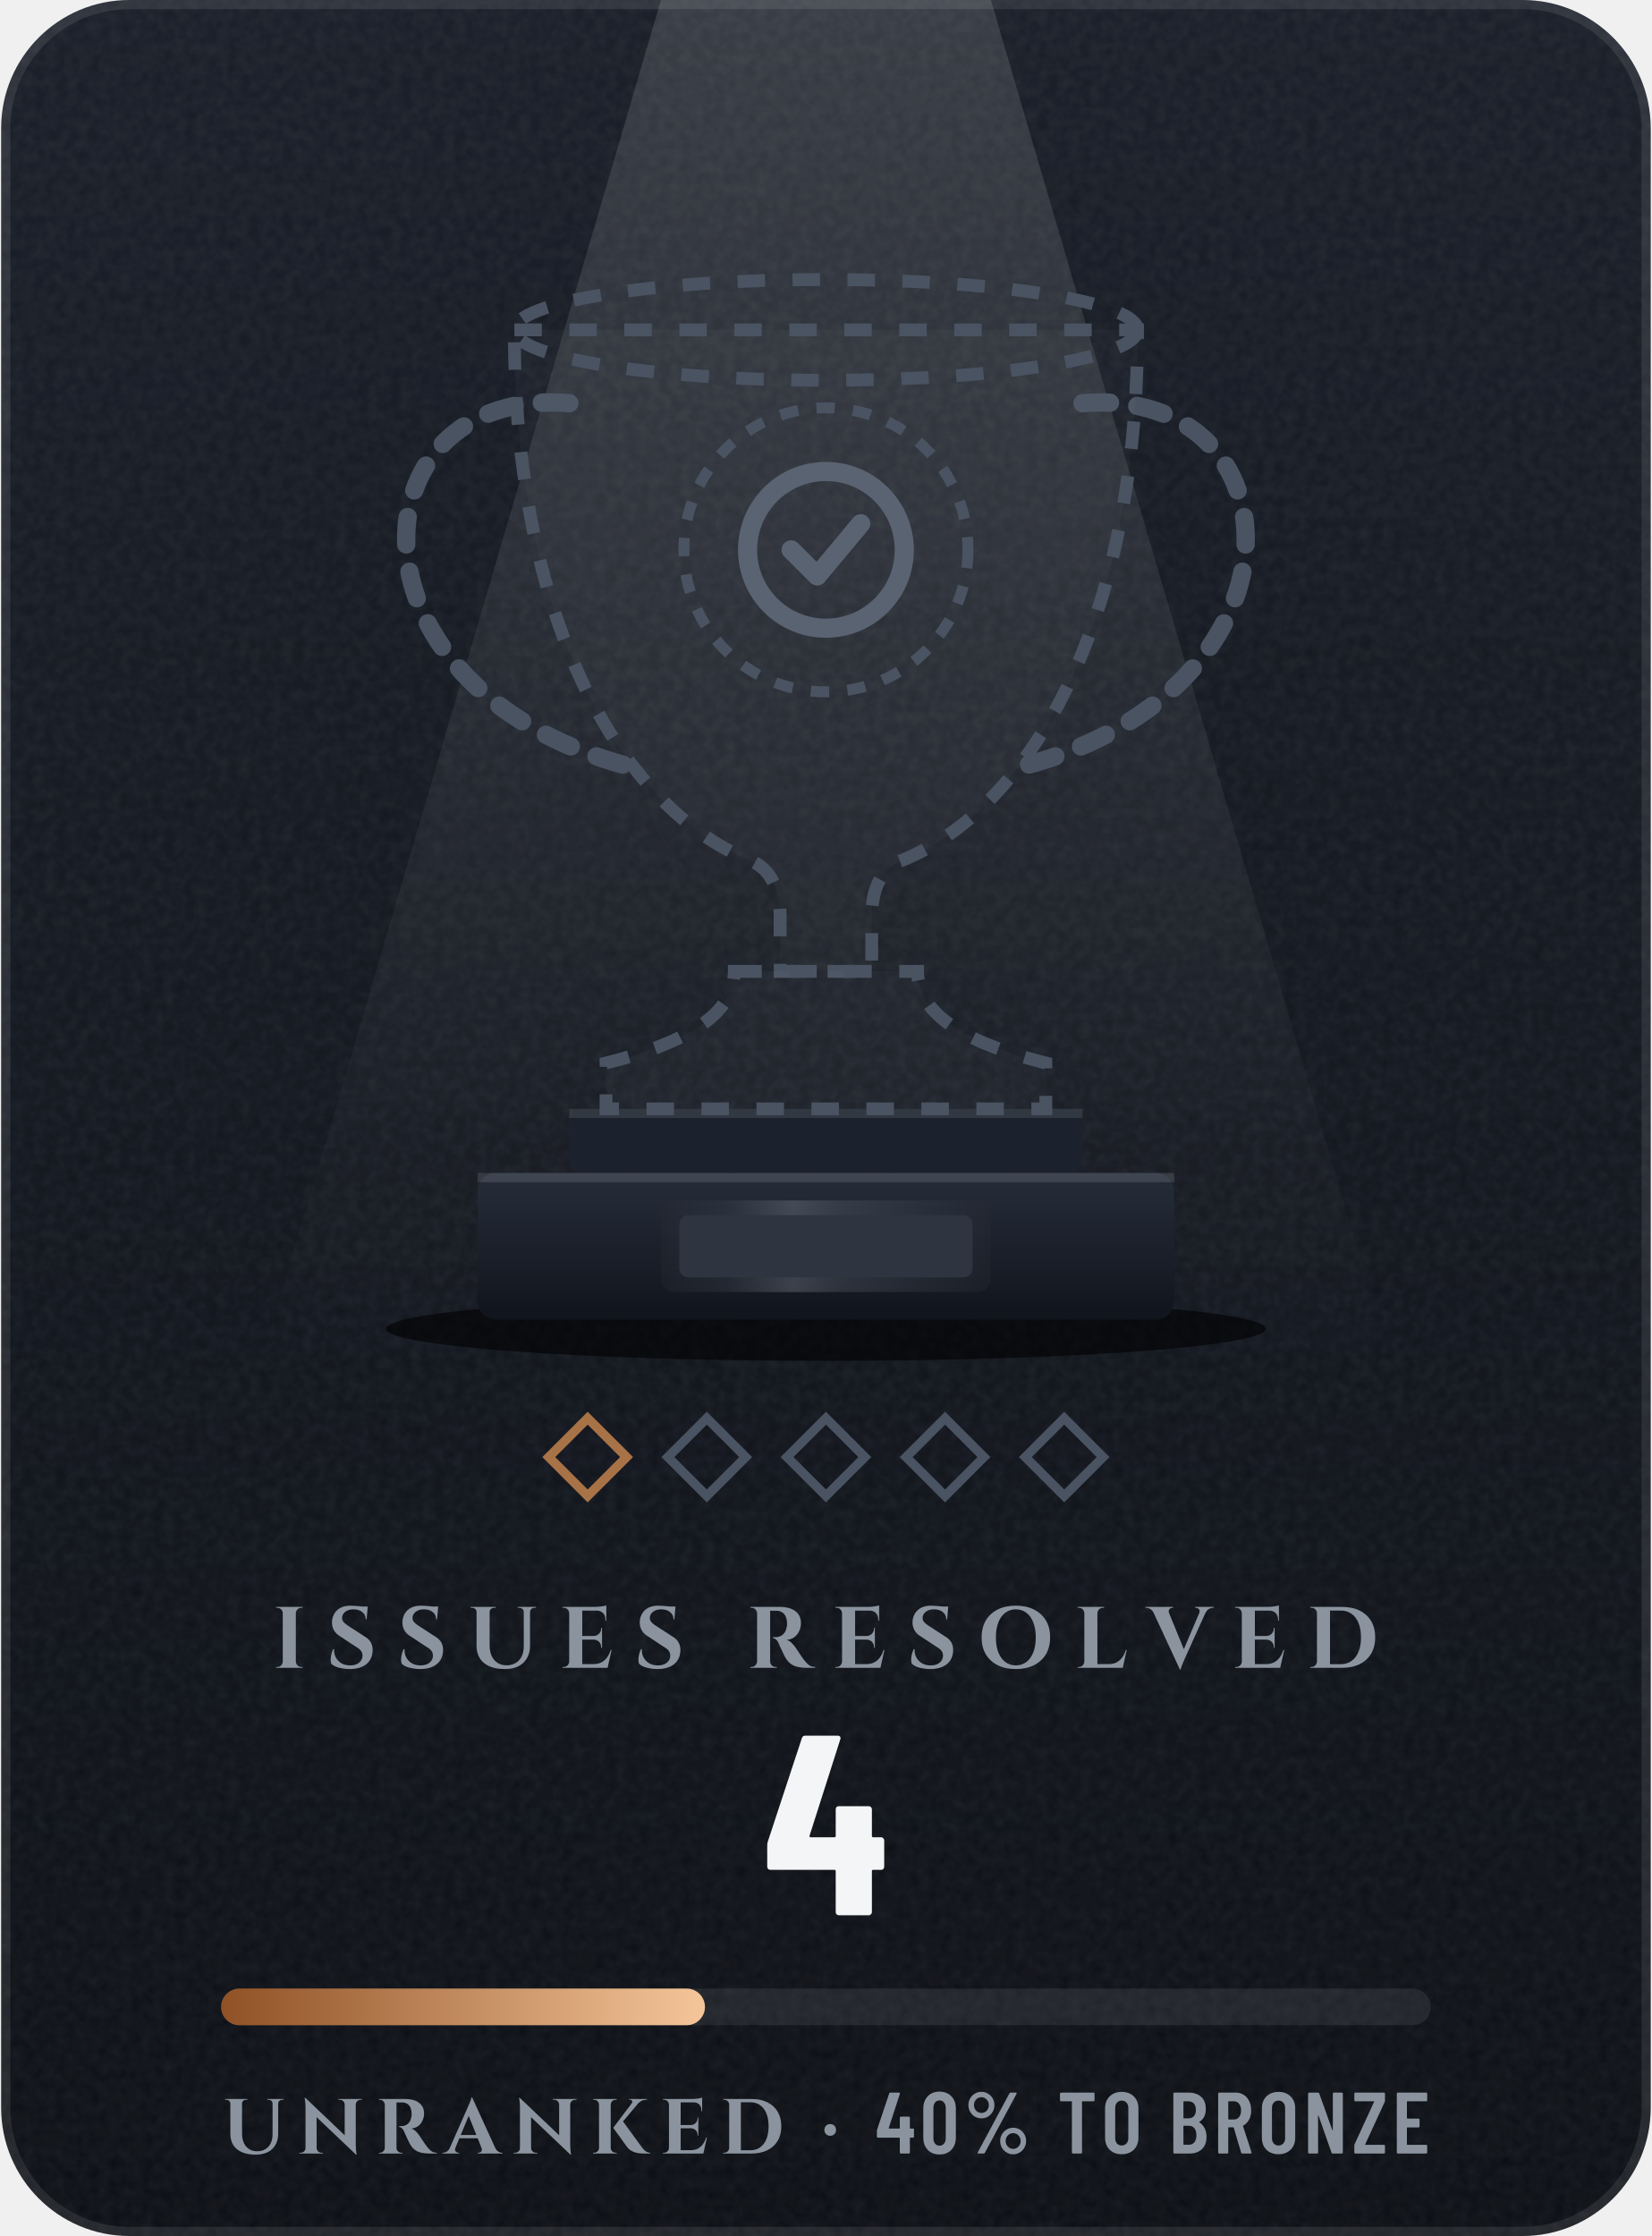
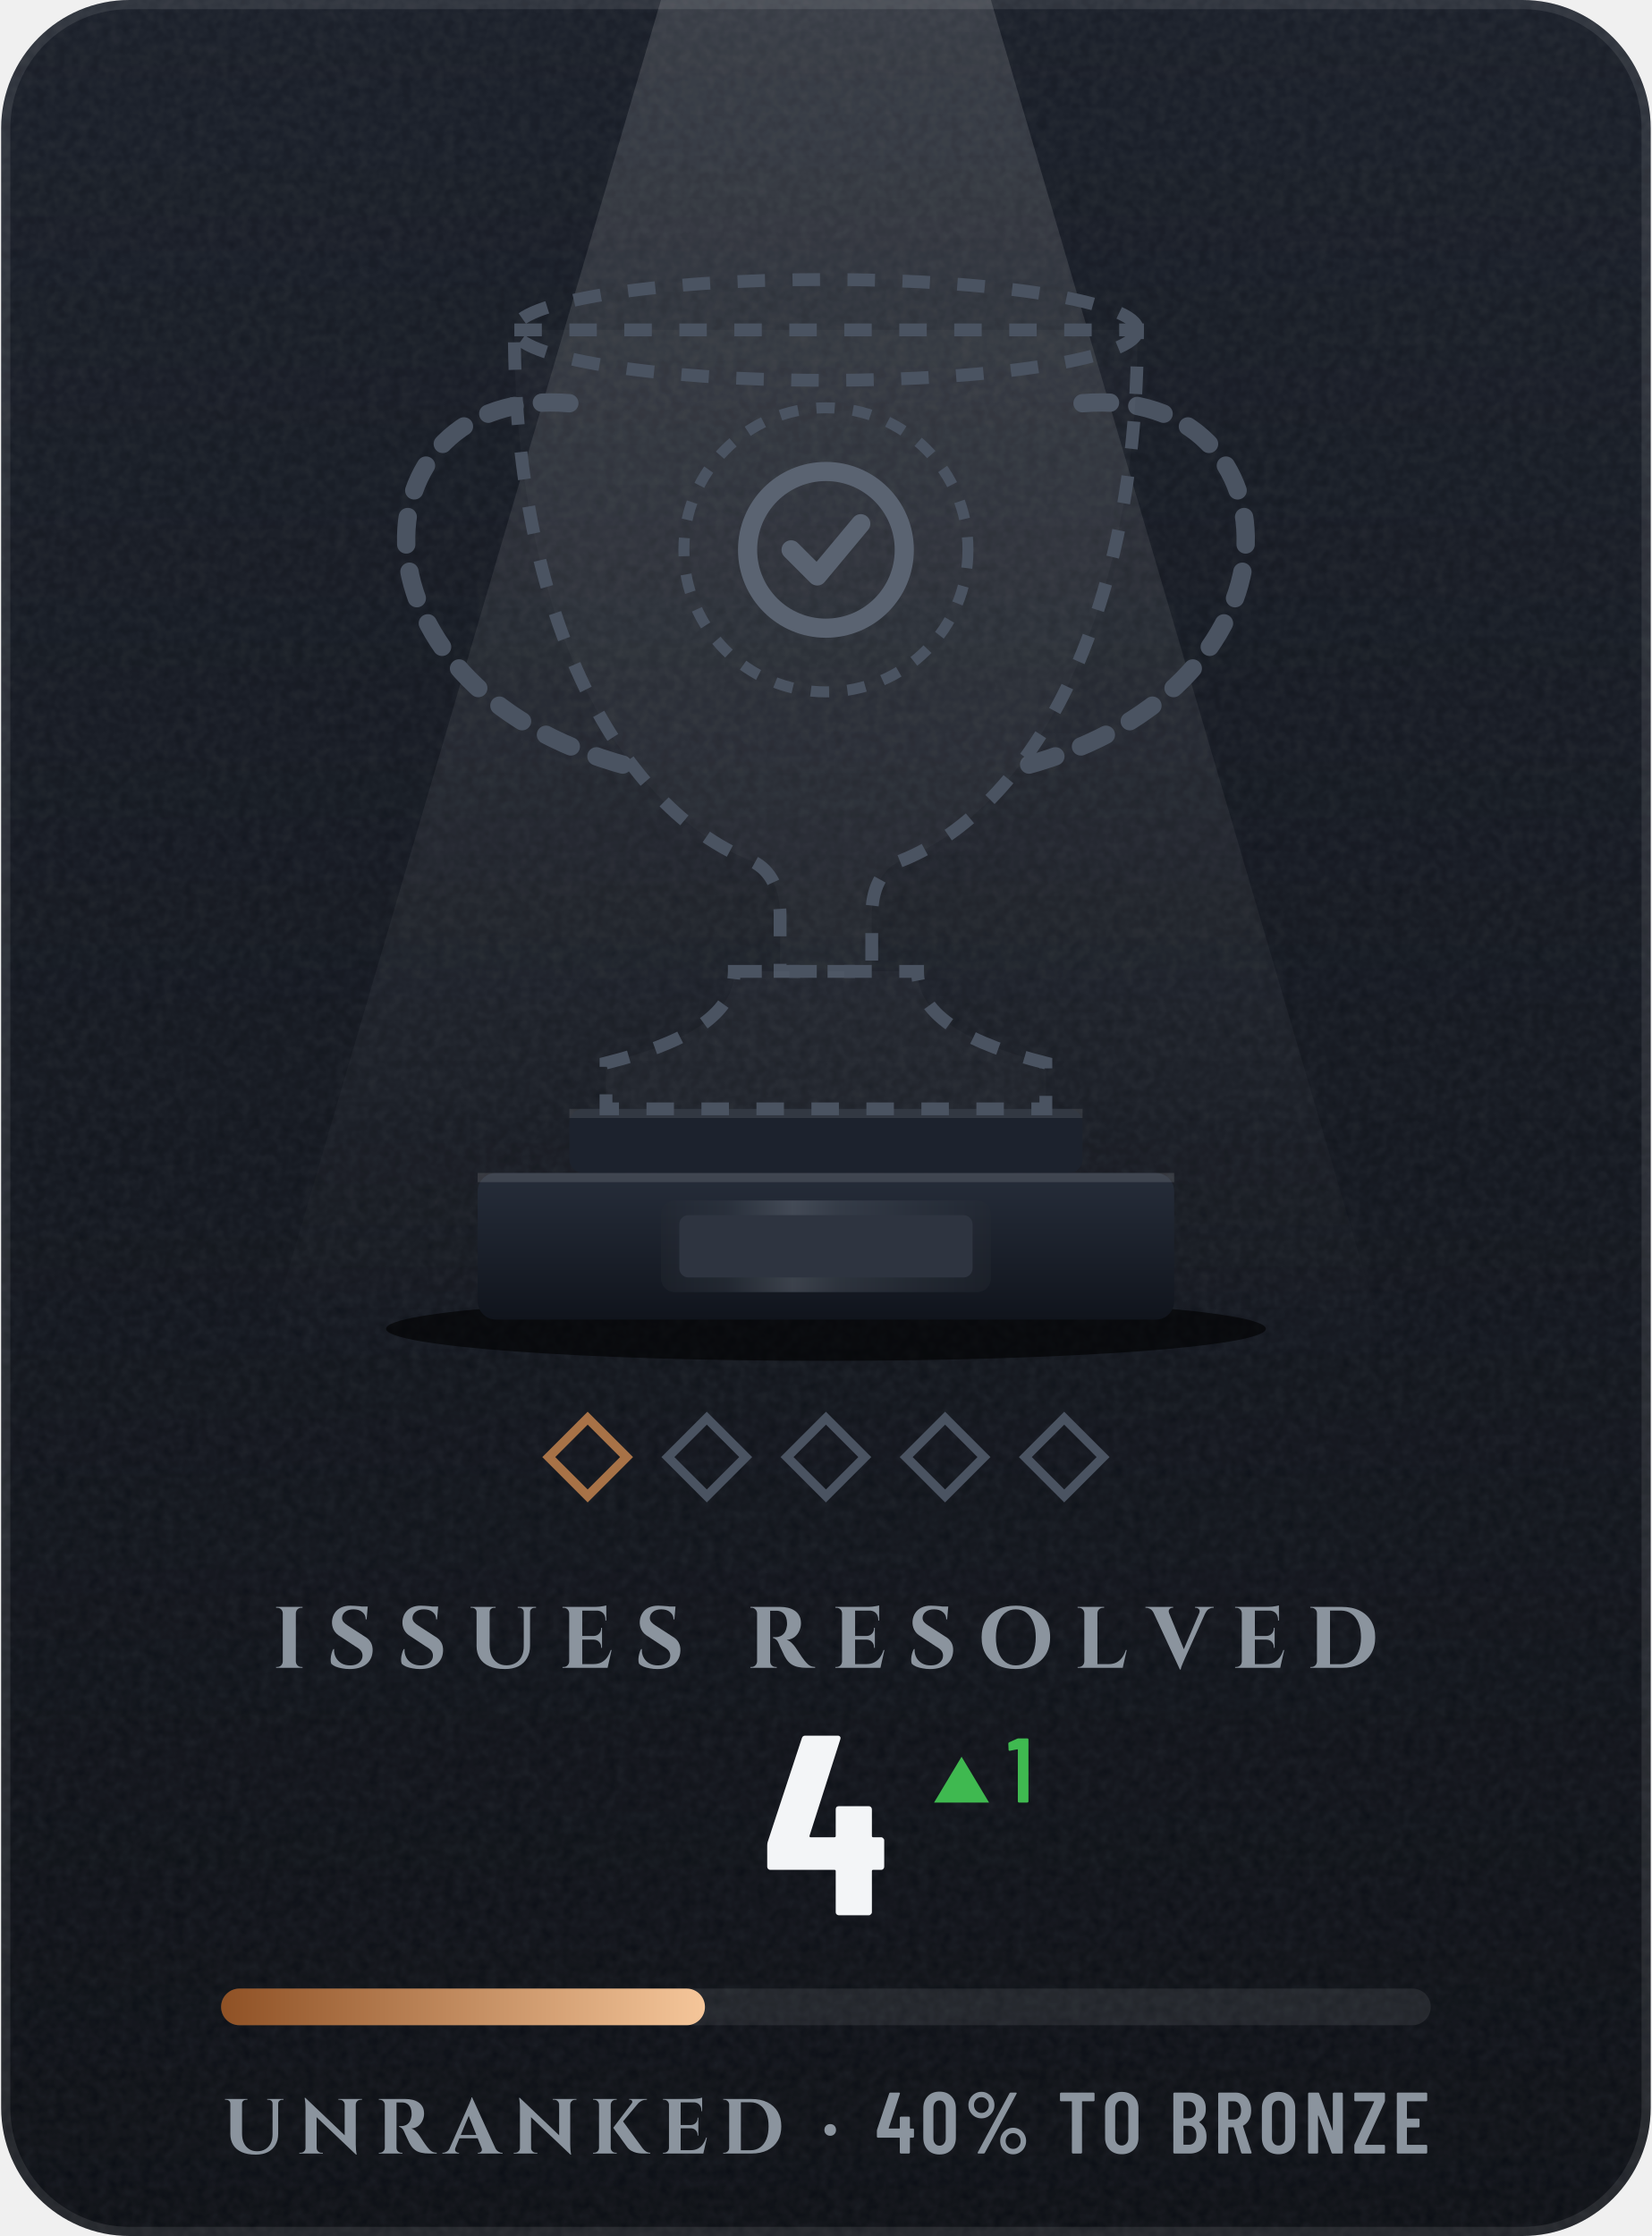
- <svg xmlns="http://www.w3.org/2000/svg" width="164" height="222" viewBox="0 0 180 244" role="img" aria-label="Issues Resolved trophy: Unranked, 4, 40% to Bronze">
+ <svg xmlns="http://www.w3.org/2000/svg" width="164" height="222" viewBox="0 0 180 244" role="img" aria-label="Issues Resolved trophy: Unranked, 4, 40% to Bronze, up 1 this week">
  <defs>
    <linearGradient id="bg" x1="0" y1="0" x2="0" y2="1">
      <stop offset="0" stop-color="#171C26" />
      <stop offset="1" stop-color="#0A0D13" />
    </linearGradient>
    <clipPath id="card">
      <rect width="180" height="244" rx="14" />
    </clipPath>
    <filter id="grain" x="0" y="0" width="100%" height="100%">
      <feTurbulence type="fractalNoise" baseFrequency=".85" numOctaves="2" stitchTiles="stitch" />
      <feColorMatrix values="0 0 0 0 1 0 0 0 0 1 0 0 0 0 1 0 0 0 .07 0" />
    </filter>
    <radialGradient id="glow" cx=".5" cy=".5" r=".5">
      <stop offset="0" stop-color="#5A626D" stop-opacity="0" />
      <stop offset="1" stop-color="#5A626D" stop-opacity="0" />
    </radialGradient>
    <linearGradient id="mh" x1="0" y1="0" x2="1" y2="0">
      <stop offset="0" stop-color="#252A32" />
      <stop offset="0.2" stop-color="#3A414B" />
      <stop offset="0.4" stop-color="#838B96" />
      <stop offset="0.54" stop-color="#5A626D" />
      <stop offset="0.78" stop-color="#3A414B" />
      <stop offset="1" stop-color="#252A32" />
    </linearGradient>
    <linearGradient id="md" x1="0" y1="0" x2="1" y2="1">
      <stop offset="0" stop-color="#252A32" />
      <stop offset="0.2" stop-color="#3A414B" />
      <stop offset="0.4" stop-color="#838B96" />
      <stop offset="0.54" stop-color="#5A626D" />
      <stop offset="0.78" stop-color="#3A414B" />
      <stop offset="1" stop-color="#252A32" />
    </linearGradient>
    <linearGradient id="mdr" x1="1" y1="1" x2="0" y2="0">
      <stop offset="0" stop-color="#252A32" />
      <stop offset="0.2" stop-color="#3A414B" />
      <stop offset="0.4" stop-color="#838B96" />
      <stop offset="0.54" stop-color="#5A626D" />
      <stop offset="0.78" stop-color="#3A414B" />
      <stop offset="1" stop-color="#252A32" />
    </linearGradient>
    <linearGradient id="dia" x1="0" y1="0" x2="1" y2="0">
      <stop offset="0" stop-color="#6CCBFF" />
      <stop offset=".5" stop-color="#C4B2FF" />
      <stop offset="1" stop-color="#F29BDD" />
    </linearGradient>
    <linearGradient id="pb" x1="0" y1="0" x2="1" y2="0">
      <stop offset="0" stop-color="#8F5125" />
      <stop offset="1" stop-color="#F5C69A" />
    </linearGradient>
    <linearGradient id="shg" x1="0" y1="0" x2="1" y2="0">
      <stop offset="0" stop-color="#FFFFFF" stop-opacity="0" />
      <stop offset=".5" stop-color="#FFFFFF" stop-opacity=".6" />
      <stop offset="1" stop-color="#FFFFFF" stop-opacity="0" />
    </linearGradient>
    <linearGradient id="mu" gradientUnits="userSpaceOnUse" x1="38" y1="0" x2="142" y2="0">
      <stop offset="0" stop-color="#252A32" />
      <stop offset="0.2" stop-color="#3A414B" />
      <stop offset="0.4" stop-color="#838B96" />
      <stop offset="0.54" stop-color="#5A626D" />
      <stop offset="0.78" stop-color="#3A414B" />
      <stop offset="1" stop-color="#252A32" />
    </linearGradient>
    <linearGradient id="cone" x1="0" y1="0" x2="0" y2="1">
      <stop offset="0" stop-color="#FFFFFF" stop-opacity=".13" />
      <stop offset="1" stop-color="#FFFFFF" stop-opacity="0" />
    </linearGradient>
    <linearGradient id="rim" x1="0" y1="0" x2="0" y2="1">
      <stop offset="0" stop-color="#181B20" />
      <stop offset="1" stop-color="#3A414B" />
    </linearGradient>
    <linearGradient id="pl" x1="0" y1="0" x2="0" y2="1">
      <stop offset="0" stop-color="#262D3A" />
      <stop offset="1" stop-color="#10141C" />
    </linearGradient>
    <radialGradient id="en" cx=".4" cy=".35" r=".75">
      <stop offset="0" stop-color="#D85F77" />
      <stop offset=".6" stop-color="#CB2A4A" />
      <stop offset="1" stop-color="#5B1321" />
    </radialGradient>
    <clipPath id="cup">
      <path d="M56 36H124C124 70 111 89 98 94C96 95 95 97 95 100V106H85V100C85 97 84 95 82 94C69 89 56 70 56 36Z" />
      <path d="M80 106H100C100 111 106 114 114 116V121H66V116C74 114 80 111 80 106Z" />
    </clipPath>
  </defs>
  <g clip-path="url(#card)">
    <rect width="180" height="244" fill="url(#bg)" />
    <rect width="180" height="244" filter="url(#grain)" />
  </g>
  <rect x=".5" y=".5" width="179" height="243" rx="13.5" fill="none" stroke="#FFFFFF" stroke-opacity=".09" />
  <path d="M72 0H108L152 150H28Z" fill="url(#cone)" />
  <circle cx="90" cy="72" r="64" fill="url(#glow)" />
  <ellipse cx="90" cy="145" rx="48" ry="3.5" fill="#000000" fill-opacity=".6" />
  <rect x="62" y="121" width="56" height="7" rx="1.5" fill="#1C222D" />
  <rect x="62" y="121" width="56" height="1" fill="#FFFFFF" fill-opacity=".1" />
  <rect x="52" y="128" width="76" height="16" rx="2" fill="url(#pl)" />
  <rect x="52" y="128" width="76" height="1" fill="#FFFFFF" fill-opacity=".12" />
  <rect x="72" y="131" width="36" height="10" rx="1.5" fill="url(#mh)" opacity="0.35" />
  <rect x="74" y="132.6" width="32" height="6.8" rx="1" fill="#2E3440" />
  <path d="M62 44C38 42 36 76 70 84M118 44C142 42 144 76 110 84" fill="none" stroke="#4A5361" stroke-width="2" stroke-dasharray="3 3" stroke-linecap="round" />
  <path d="M56 36H124C124 70 111 89 98 94C96 95 95 97 95 100V106H85V100C85 97 84 95 82 94C69 89 56 70 56 36Z" fill="#FFFFFF" fill-opacity=".025" stroke="#4A5361" stroke-width="1.4" stroke-dasharray="3 3" />
  <path d="M80 106H100C100 111 106 114 114 116V121H66V116C74 114 80 111 80 106Z" fill="#FFFFFF" fill-opacity=".025" stroke="#4A5361" stroke-width="1.4" stroke-dasharray="3 3" />
  <ellipse cx="90" cy="36" rx="34" ry="5.5" fill="none" stroke="#4A5361" stroke-width="1.4" stroke-dasharray="3 3" />
  <circle cx="90" cy="60" r="15.5" fill="none" stroke="#4A5361" stroke-width="1.2" stroke-dasharray="2 2" />
  <g transform="translate(78.6 48.6) scale(0.95)" fill="none" stroke="#5A6371" stroke-width="2.2" stroke-linecap="round" stroke-linejoin="round">
    <circle cx="12" cy="12" r="9" />
    <path d="M8 12l3 3 5-6" />
  </g>
  <rect x="-3" y="-3" width="6" height="6" transform="translate(64 159) rotate(45)" fill="none" stroke="#CC8850" stroke-opacity=".8" />
  <rect x="-3" y="-3" width="6" height="6" transform="translate(77 159) rotate(45)" fill="none" stroke="#4A5361" stroke-opacity="1" />
  <rect x="-3" y="-3" width="6" height="6" transform="translate(90 159) rotate(45)" fill="none" stroke="#4A5361" stroke-opacity="1" />
  <rect x="-3" y="-3" width="6" height="6" transform="translate(103 159) rotate(45)" fill="none" stroke="#4A5361" stroke-opacity="1" />
  <rect x="-3" y="-3" width="6" height="6" transform="translate(116 159) rotate(45)" fill="none" stroke="#4A5361" stroke-opacity="1" />
  <g transform="translate(29.6 182) scale(0.0095 -0.0095)" fill="#8B949E">
    <use href="#s73" x="0" />
    <use href="#s83" x="619" />
    <use href="#s83" x="1428" />
    <use href="#s85" x="2238" />
    <use href="#s69" x="3290" />
    <use href="#s83" x="4154" />
    <use href="#s82" x="5445" />
    <use href="#s69" x="6424" />
    <use href="#s83" x="7287" />
    <use href="#s79" x="8097" />
    <use href="#s76" x="9207" />
    <use href="#s86" x="10056" />
    <use href="#s69" x="11016" />
    <use href="#s68" x="11879" />
  </g>
  <g transform="translate(83.2 209) scale(0.028 -0.028)" fill="#F3F5F7">
    <use href="#n52" x="0" />
  </g>
+   <polygon points="101.8,196.7 107.8,196.7 104.8,191.7" fill="#3FB950" />
+   <g transform="translate(109.8 196.7) scale(0.01 -0.01)" fill="#3FB950">
+     <use href="#m49" x="0" />
+   </g>
  <rect x="24" y="217" width="132" height="4" rx="2" fill="#FFFFFF" fill-opacity=".08" />
  <rect x="24" y="217" width="52.8" height="4" rx="2" fill="url(#pb)" />
  <g transform="translate(24.1 235) scale(0.0085 -0.0085)" fill="#8B949E">
    <use href="#s85" x="0" />
    <use href="#s78" x="962" />
    <use href="#s82" x="1968" />
    <use href="#s65" x="2857" />
    <use href="#s78" x="3715" />
    <use href="#s75" x="4721" />
    <use href="#s69" x="5619" />
    <use href="#s68" x="6392" />
  </g>
  <g transform="translate(89.5 235) scale(0.009 -0.009)" fill="#8B949E">
    <use href="#m183" x="0" />
  </g>
  <g transform="translate(95.4 235) scale(0.0095 -0.0095)" fill="#8B949E">
    <use href="#m52" x="0" />
    <use href="#m48" x="512" />
    <use href="#m37" x="1014" />
    <use href="#m84" x="2092" />
    <use href="#m79" x="2596" />
    <use href="#m66" x="3368" />
    <use href="#m82" x="3883" />
    <use href="#m79" x="4397" />
    <use href="#m78" x="4916" />
    <use href="#m90" x="5476" />
    <use href="#m69" x="5935" />
  </g>
  <defs>
    <path id="m37" d="M54 557Q54 598 74 633Q94 668 128 688Q163 709 204 709Q244 709 278 688Q313 668 333 633Q353 598 353 557Q353 515 333 480Q313 445 279 424Q245 404 204 404Q163 404 128 424Q94 445 74 480Q54 515 54 557ZM162 14 526 692Q530 700 541 700H599Q606 700 608 696Q610 692 607 686L243 8Q239 0 228 0H170Q163 0 161 4Q159 8 162 14ZM289 557Q289 594 264 620Q239 647 204 647Q168 647 143 621Q118 595 118 557Q118 519 143 492Q168 466 204 466Q240 466 264 492Q289 519 289 557ZM419 144Q419 185 439 220Q459 255 493 276Q527 296 568 296Q609 296 643 276Q677 255 697 220Q717 185 717 144Q717 102 697 67Q677 32 643 12Q609 -9 568 -9Q527 -9 493 12Q459 32 439 67Q419 102 419 144ZM654 144Q654 182 629 208Q604 234 568 234Q532 234 507 208Q482 182 482 144Q482 106 507 80Q532 53 568 53Q604 53 629 80Q654 106 654 144Z" />
    <path id="m48" d="M38 183V517Q38 604 89 658Q140 711 224 711Q309 711 360 658Q412 604 412 517V183Q412 96 360 42Q309 -11 224 -11Q140 -11 89 42Q38 96 38 183ZM296 176V524Q296 563 276 586Q257 610 224 610Q192 610 173 586Q154 563 154 524V176Q154 137 173 114Q192 90 224 90Q257 90 276 114Q296 137 296 176Z" />
+     <path id="m49" d="M122 700H218Q223 700 226 696Q230 693 230 688V12Q230 7 226 4Q223 0 218 0H126Q121 0 118 4Q114 7 114 12V576Q114 578 112 580Q111 582 109 581L27 565H24Q13 565 13 576L10 643Q10 653 18 657L107 697Q114 700 122 700Z" />
    <path id="m52" d="M443 275V194Q443 189 440 186Q436 182 431 182H401Q396 182 396 177V12Q396 7 392 4Q389 0 384 0H292Q287 0 284 4Q280 7 280 12V177Q280 182 275 182H29Q24 182 20 186Q17 189 17 194V259Q17 268 19 274L158 690Q161 700 171 700H271Q277 700 280 696Q283 693 281 686L153 293Q152 287 157 287H275Q280 287 280 292V412Q280 417 284 420Q287 424 292 424H384Q389 424 392 420Q396 417 396 412V292Q396 287 401 287H431Q436 287 440 284Q443 280 443 275Z" />
    <path id="m66" d="M242 0H66Q61 0 58 4Q54 7 54 12V688Q54 693 58 696Q61 700 66 700H224Q319 700 373 652Q427 604 427 512Q427 409 354 365Q349 362 352 359Q391 334 413 292Q435 250 435 192Q435 100 382 50Q328 0 242 0ZM170 595V409Q170 404 175 404H226Q267 404 290 429Q313 454 313 500Q313 548 290 574Q267 600 226 600H175Q170 600 170 595ZM319 208Q319 260 296 290Q273 319 233 319H175Q170 319 170 314V106Q170 101 175 101H233Q273 101 296 129Q319 157 319 208Z" />
    <path id="m69" d="M391 600H175Q170 600 170 595V406Q170 401 175 401H303Q308 401 312 398Q315 394 315 389V312Q315 307 312 304Q308 300 303 300H175Q170 300 170 295V105Q170 100 175 100H391Q396 100 400 96Q403 93 403 88V12Q403 7 400 4Q396 0 391 0H66Q61 0 58 4Q54 7 54 12V688Q54 693 58 696Q61 700 66 700H391Q396 700 400 696Q403 693 403 688V612Q403 607 400 604Q396 600 391 600Z" />
    <path id="m78" d="M350 700H441Q446 700 450 696Q453 693 453 688V12Q453 7 450 4Q446 0 441 0H336Q326 0 323 10L174 434Q173 437 170 436Q168 436 168 433L169 12Q169 7 166 4Q162 0 157 0H66Q61 0 58 4Q54 7 54 12V688Q54 693 58 696Q61 700 66 700H169Q179 700 182 690L332 269Q333 266 336 266Q338 267 338 270V688Q338 693 342 696Q345 700 350 700Z" />
    <path id="m79" d="M42 182V518Q42 604 94 656Q147 708 233 708Q319 708 372 656Q425 604 425 518V182Q425 96 372 44Q319 -8 233 -8Q147 -8 94 44Q42 96 42 182ZM309 177V523Q309 561 288 584Q267 608 233 608Q199 608 178 584Q158 561 158 523V177Q158 139 178 116Q199 92 233 92Q267 92 288 116Q309 139 309 177Z" />
    <path id="m82" d="M318 10 233 297Q231 301 228 301H175Q170 301 170 296V12Q170 7 166 4Q163 0 158 0H66Q61 0 58 4Q54 7 54 12V688Q54 693 58 696Q61 700 66 700H254Q307 700 348 674Q388 649 410 602Q433 556 433 496Q433 434 409 389Q385 344 342 321Q338 320 339 315L437 14Q438 12 438 9Q438 0 427 0H331Q321 0 318 10ZM170 595V396Q170 391 175 391H236Q272 391 294 419Q317 447 317 495Q317 543 294 572Q272 600 236 600H175Q170 600 170 595Z" />
    <path id="m84" d="M425 688V612Q425 607 422 604Q418 600 413 600H286Q281 600 281 595V12Q281 7 278 4Q274 0 269 0H177Q172 0 168 4Q165 7 165 12V595Q165 600 160 600H40Q35 600 32 604Q28 607 28 612V688Q28 693 32 696Q35 700 40 700H413Q418 700 422 696Q425 693 425 688Z" />
    <path id="m90" d="M25 12V92Q25 100 28 107L252 594Q253 596 252 598Q251 600 249 600H37Q32 600 28 604Q25 607 25 612V688Q25 693 28 696Q32 700 37 700H365Q370 700 374 696Q377 693 377 688V608Q377 601 374 593L150 106Q149 104 150 102Q151 100 153 100H365Q370 100 374 96Q377 93 377 88V12Q377 7 374 4Q370 0 365 0H37Q32 0 28 4Q25 7 25 12Z" />
    <path id="m183" d="M37 286Q37 317 57 337Q77 357 108 357Q139 357 158 337Q178 317 178 286Q178 255 158 235Q138 215 108 215Q77 215 57 235Q37 255 37 286Z" />
    <path id="n52" d="M470 292V189Q470 184 466 180Q463 177 458 177H427Q422 177 422 172V12Q422 7 418 4Q415 0 410 0H293Q288 0 284 4Q281 7 281 12V172Q281 177 276 177H26Q21 177 18 180Q14 184 14 189V271Q14 280 16 286L149 690Q152 700 162 700H289Q295 700 298 696Q301 693 299 686L179 310Q178 304 183 304H276Q281 304 281 309V413Q281 418 284 422Q288 425 293 425H410Q415 425 418 422Q422 418 422 413V309Q422 304 427 304H458Q463 304 466 300Q470 297 470 292Z" />
    <path id="s65" d="M354 720 656 60Q671 36 690 25Q714 10 737 10H745V0H427V10H436Q456 10 471 26Q486 43 474 73L425 196H190L138 69Q132 52 136 39Q141 25 153 18Q165 10 177 10H186V0H-28V10H-19Q4 10 29 25Q48 36 62 60L296 589Q299 595 306 612Q314 628 322 649Q331 670 338 690Q345 709 345 720ZM208 238H408L310 484Z" />
    <path id="s68" d="M405 700Q523 700 609 658Q695 615 742 536Q788 458 788 350Q788 242 742 164Q695 85 609 42Q523 0 405 0H42V10H55Q81 10 100 28Q118 47 119 73V627Q119 653 100 672Q81 690 55 690H43L42 700ZM269 658V42H393Q465 42 517 80Q569 117 597 186Q625 255 625 350Q625 445 597 514Q569 583 517 620Q465 658 393 658Z" />
    <path id="s69" d="M606 205 560 0H42V10H55Q81 10 100 28Q118 47 119 73V627Q118 653 100 672Q81 690 55 690H42V700H423Q445 700 470 703Q494 706 515 710Q536 714 545 718V543H535V555Q535 601 508 629Q484 653 447 657H269V366H401Q438 367 462 392Q486 416 486 453V460H496V230H486V238Q486 275 462 299Q438 323 401 324H269V43H400Q450 43 488 62Q526 82 553 118Q580 155 596 205Z" />
    <path id="s73" d="M119 73V627Q118 653 100 672Q81 690 55 690H42V700H346V690H333Q307 690 288 672Q270 653 269 627V73Q270 47 288 28Q307 10 333 10H346V0H42V10H55Q81 10 100 28Q118 47 119 73Z" />
    <path id="s75" d="M119 73V627Q118 653 100 672Q81 690 55 690H42V700H346V690H333Q307 690 288 672Q270 653 269 627V73Q270 47 288 28Q307 10 333 10H346V0H42V10H55Q81 10 100 28Q118 47 119 73ZM734 700V691H730Q697 691 669 678Q645 666 627 650L427 412L675 72Q698 42 722 26Q746 11 777 10V0H695Q684 0 658 1Q633 2 601 9Q569 16 536 34Q504 51 480 83Q475 90 460 110Q445 130 425 158Q405 186 384 216Q362 245 343 271Q324 297 313 314L301 330L540 646Q551 662 543 676Q535 691 515 691H505V700Z" />
    <path id="s76" d="M606 205 560 0H42V10H55Q81 10 100 28Q118 47 119 73V627Q118 653 100 672Q81 690 55 690H42V700H346V690H333Q307 690 288 672Q270 653 269 627V43H400Q450 43 488 62Q526 82 553 118Q580 155 596 205Z" />
    <path id="s78" d="M108 715 613 234V629Q612 655 594 672Q577 690 551 690H532V700H835V690H817Q792 690 774 672Q756 655 755 629V114Q755 77 758 48Q761 18 764 2L767 -14H758L252 467L253 71Q253 46 271 28Q289 10 314 10H333V0H30V10H49Q74 10 92 28Q110 46 110 71V590Q110 646 104 681L98 715Z" />
    <path id="s79" d="M442 714Q562 714 650 670Q739 625 788 544Q836 463 836 350Q836 238 788 156Q739 75 650 30Q562 -14 442 -14Q322 -14 234 30Q145 75 97 156Q49 237 49 350Q49 462 97 544Q145 625 234 670Q322 714 442 714ZM442 28Q513 28 564 68Q615 107 643 179Q671 251 671 350Q671 449 643 521Q615 593 564 632Q513 672 442 672Q372 672 320 632Q269 593 241 521Q213 449 213 350Q213 251 241 179Q269 107 320 68Q372 28 442 28Z" />
    <path id="s82" d="M122 73V627Q121 653 102 672Q84 690 58 690H45V700H388Q433 700 476 690Q519 680 552 658Q586 636 606 600Q626 564 626 511Q626 469 608 428Q591 386 555 356Q519 327 462 321Q494 311 520 285Q547 259 564 233Q565 231 576 215Q586 199 602 176Q617 152 634 128Q651 104 665 86Q687 59 705 42Q723 26 743 18Q763 11 789 10V0H691Q637 0 593 10Q549 19 515 42Q481 65 456 104Q448 116 438 134Q429 153 419 174Q409 195 400 214Q390 234 383 250Q376 266 373 275Q360 307 342 323Q325 339 305 342V352H336Q363 352 388 363Q414 374 434 399Q454 424 462 468Q464 477 466 489Q467 501 466 516Q463 588 430 622Q397 655 348 656Q334 657 318 656Q301 656 288 656H272V73Q272 47 291 28Q310 10 336 10H348V0H45V10H58Q84 10 102 28Q121 47 122 73Z" />
    <path id="s83" d="M277 714Q297 714 326 712Q356 710 388 707Q399 705 409 704H476L475 692Q475 692 475 692L463 557H453Q453 609 414 640Q376 672 312 672Q254 672 218 644Q183 616 181 576Q180 546 200 524Q220 502 251 483L442 359Q488 333 512 291Q535 249 532 193Q527 95 457 40Q387 -14 267 -14Q223 -14 182 -6Q140 1 108 14Q76 28 57 47Q49 69 50 100Q51 131 60 163Q68 195 81 216H90Q86 165 108 122Q131 78 174 52Q218 27 278 28Q344 29 380 62Q416 94 416 140Q416 171 398 196Q379 221 337 244L162 360Q109 390 85 437Q61 484 66 539Q71 591 97 630Q123 670 168 692Q214 714 277 714Z" />
    <path id="s85" d="M326 700V690H310Q288 690 272 676Q257 662 257 640V260Q257 189 280 137Q304 85 348 57Q391 29 451 29Q512 29 556 56Q601 82 625 131Q649 180 649 247V640Q649 662 634 676Q618 690 596 690H580V700H790V690H774Q752 690 736 676Q721 662 721 640V253Q721 171 686 111Q652 51 588 18Q523 -14 432 -14Q326 -14 253 18Q180 51 144 110Q107 170 107 252V640Q107 662 92 676Q76 690 54 690H38V700Z" />
    <path id="s86" d="M368 -20 68 627Q52 661 28 676Q3 690 -20 690H-28V700H290V690H281Q262 690 248 674Q233 657 244 627L413 214L589 627Q602 657 586 674Q570 690 551 690H542V700H756V690H747Q725 690 700 676Q676 661 660 627H659L426 111Q424 105 416 88Q409 72 400 51Q391 30 384 10Q378 -9 377 -20Z" />
  </defs>
</svg>
